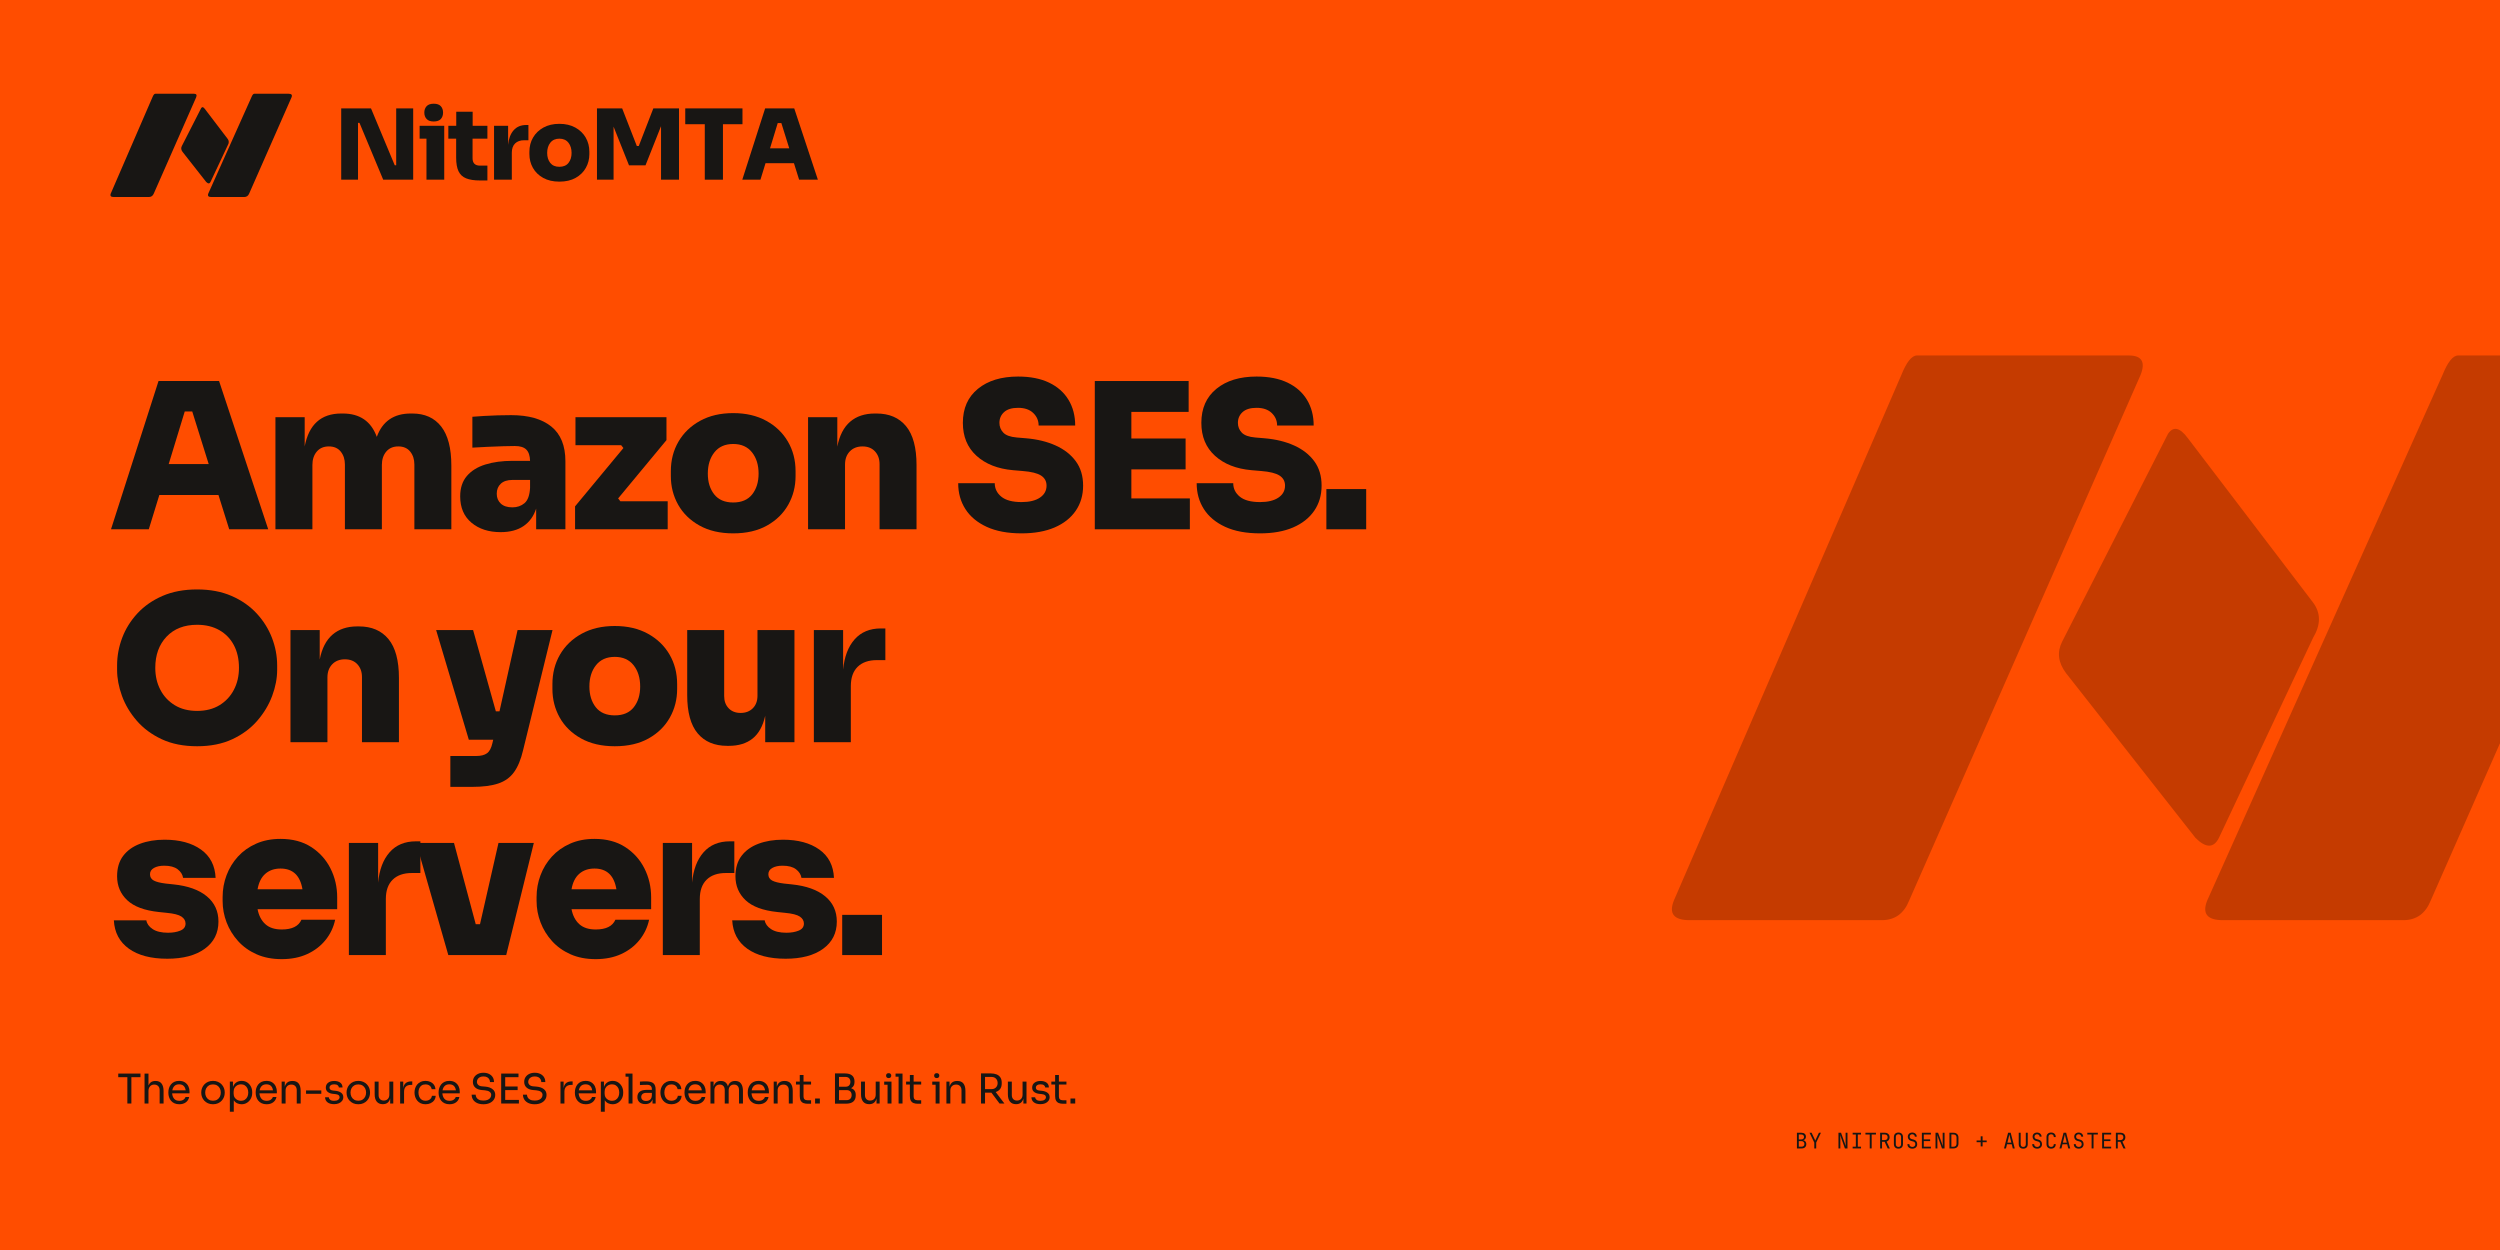
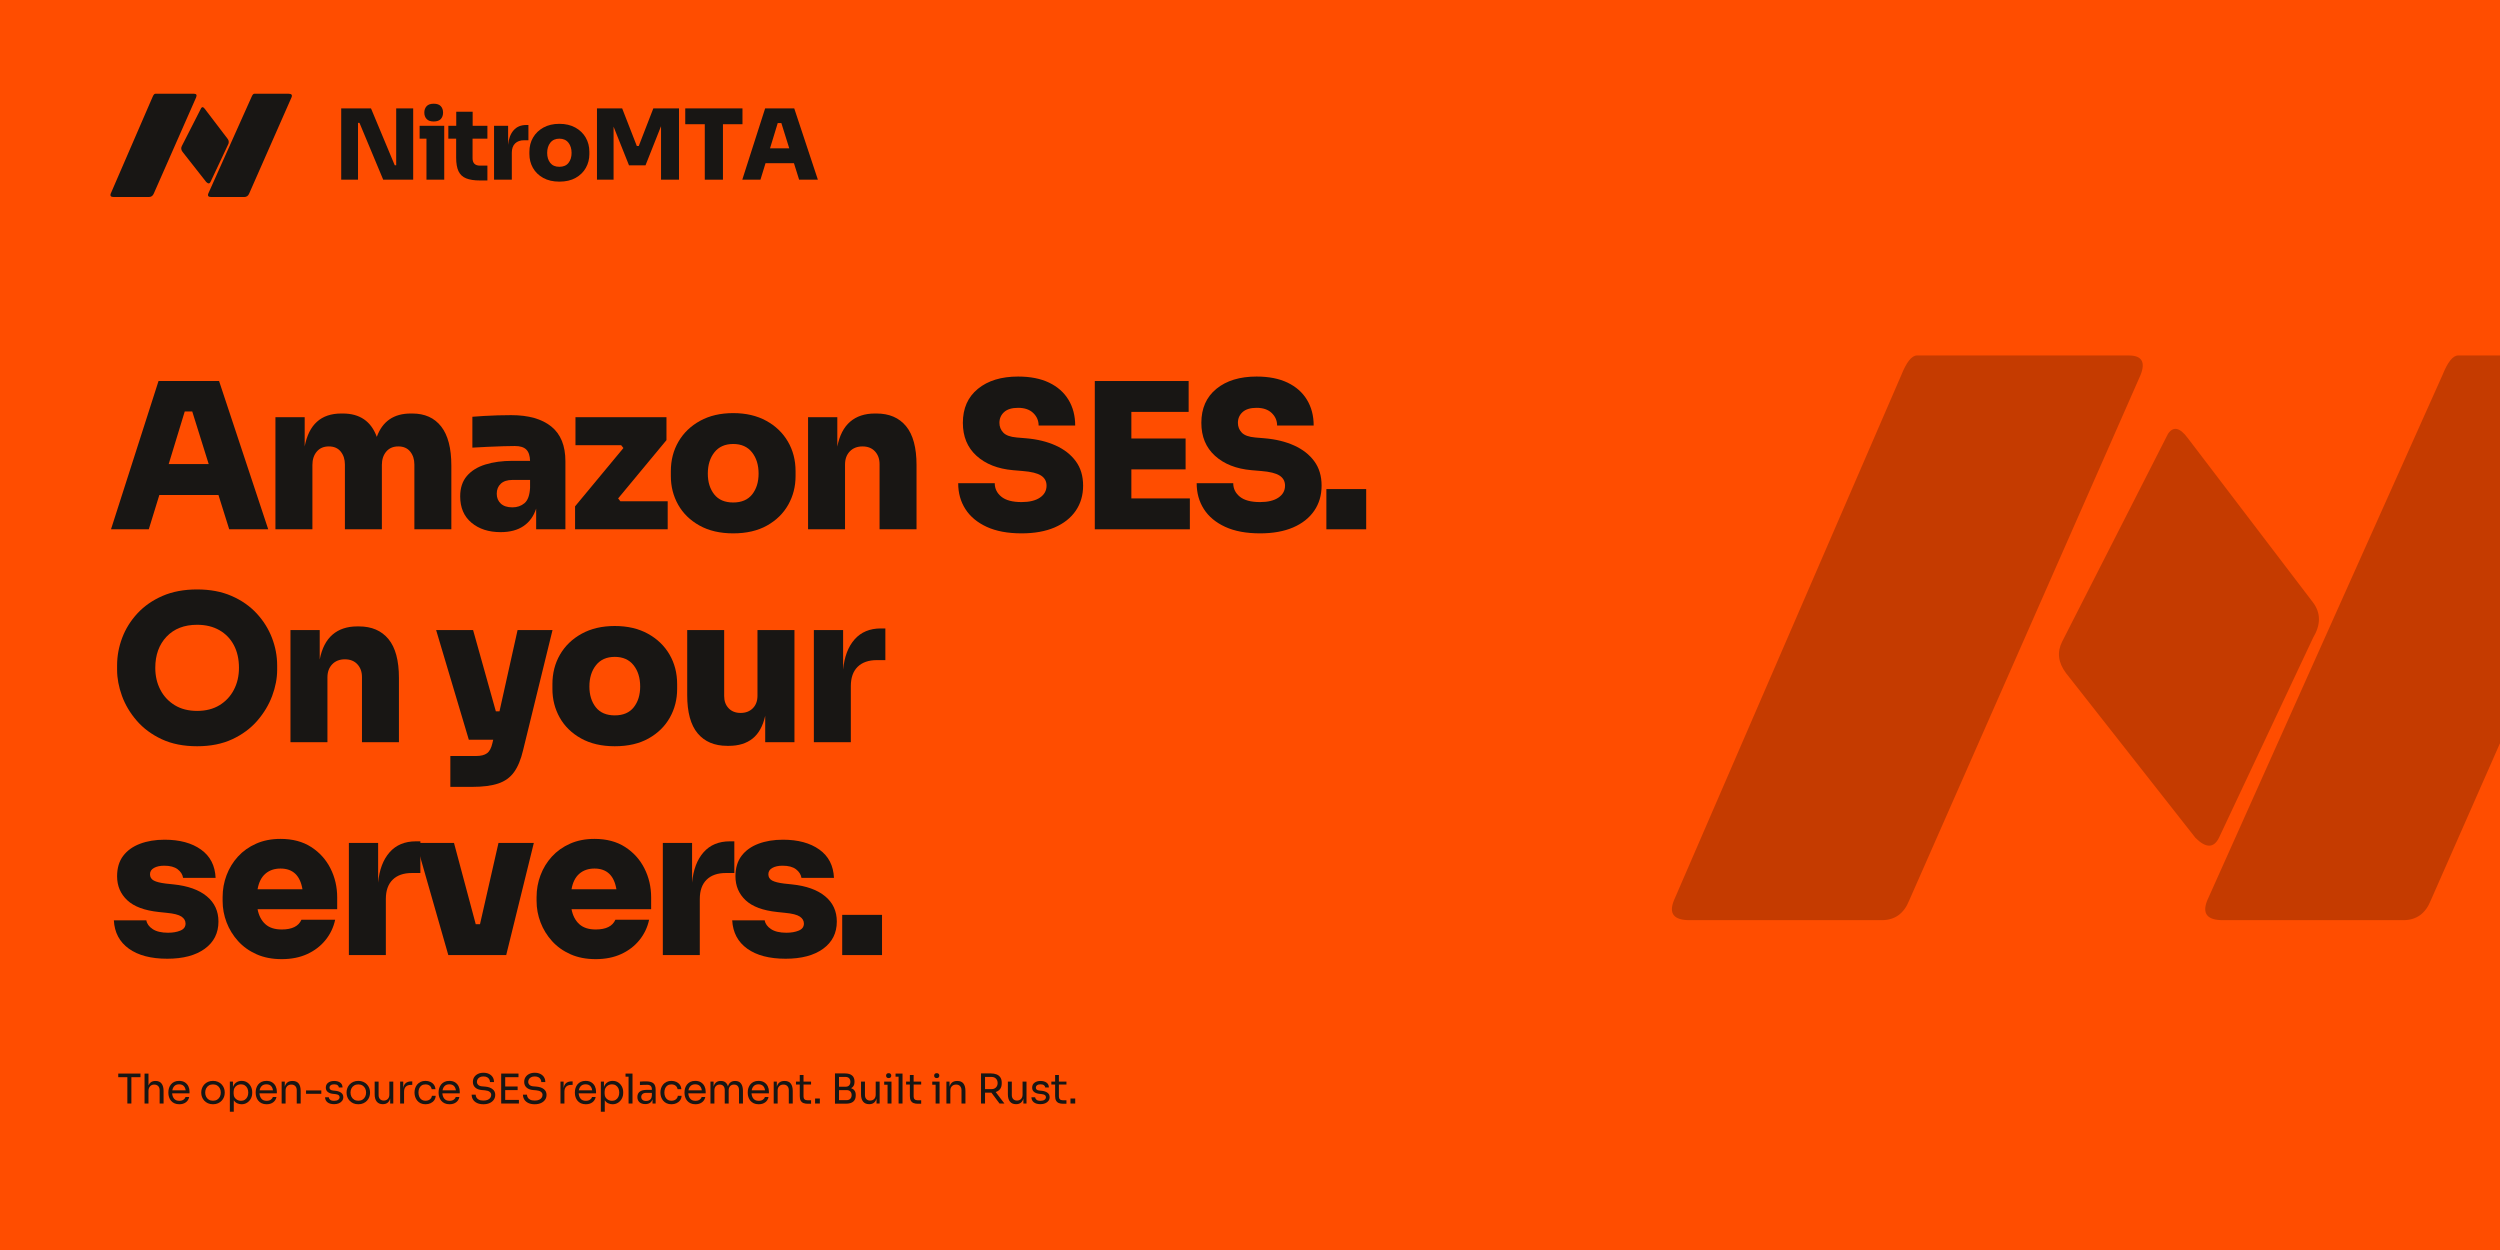
<svg xmlns="http://www.w3.org/2000/svg" width="1280" height="640" viewBox="0 0 1280 640" role="img" aria-labelledby="title">
  <path fill="#FF4D00" d="M0 0H1280V640H0Z" />
  <g transform="translate(853 182) scale(2.007812)" fill="#C53B00">
    <path d="M64 0H118Q123 0 121 5L62 139Q60 144 55 144H6Q0 144 2 139L60 5Q62 0 64 0Z" />
    <path d="M128 20Q130 17 133 21L165 63Q168 67 165 72L141 123Q139 127 135 123L102 81Q99 77 101 73Z" />
    <path d="M202 0H250Q256 0 254 5L195 139Q193 144 188 144H142Q136 144 138 139L198 5Q200 0 202 0Z" />
  </g>
  <g transform="translate(56 48) scale(0.3671875)" fill="#181614">
    <path d="M64 0H118Q123 0 121 5L62 139Q60 144 55 144H6Q0 144 2 139L60 5Q62 0 64 0Z" />
    <path d="M128 20Q130 17 133 21L165 63Q168 67 165 72L141 123Q139 127 135 123L102 81Q99 77 101 73Z" />
    <path d="M202 0H250Q256 0 254 5L195 139Q193 144 188 144H142Q136 144 138 139L198 5Q200 0 202 0Z" />
  </g>
  <g fill="#181614" transform="translate(171 92) scale(0.05 -0.05)">
    <path transform="translate(0.000 0)" d="M74 0V730H379L622 148H637V730H811V0H504L261 582H246V0Z" />
    <path transform="translate(855.000 0)" d="M166 596Q117 596 93.5 621.5Q70 647 70 687Q70 727 93.5 752.5Q117 778 166 778Q216 778 239.0 752.5Q262 727 262 687Q262 647 239.0 621.5Q216 596 166 596ZM92 0V420H22V552H274V0Z" />
    <path transform="translate(1167.000 0)" d="M329 -8Q239 -8 185.5 14.0Q132 36 108.0 87.0Q84 138 84 225V420H4V552H85V696H253V552H404V420H252V220Q252 144 328 144H404V-8Z" />
    <path transform="translate(1573.000 0)" d="M66 0V552H210V357Q219 452 266.5 506.0Q314 560 396 560H418V404H376Q315 404 281.5 371.0Q248 338 248 276V0Z" />
    <path transform="translate(1967.000 0)" d="M341 -20Q244 -20 175.0 18.5Q106 57 70.0 121.0Q34 185 34 262V286Q34 367 71.5 431.5Q109 496 178.0 534.0Q247 572 341 572Q435 572 504.0 534.0Q573 496 610.5 431.5Q648 367 648 286V262Q648 185 612.0 121.0Q576 57 507.5 18.5Q439 -20 341 -20ZM341 132Q403 132 434.5 172.0Q466 212 466 274Q466 338 433.5 379.0Q401 420 341 420Q281 420 248.5 379.0Q216 338 216 274Q216 212 247.5 172.0Q279 132 341 132Z" />
    <path transform="translate(2619.000 0)" d="M74 0V730H332L482 345H502L651 730H914V0H730V548L571 147H402L244 543V0Z" />
    <path transform="translate(3577.000 0)" d="M220 0V568H20V730H606V568H406V0Z" />
    <path transform="translate(4173.000 0)" d="M8 0 242 730H540L782 0H590L537 169H246L194 0ZM292 321H489L408 580H371Z" />
  </g>
  <g fill="#181614" transform="translate(56 271) scale(0.104 -0.104)">
    <path transform="translate(0.000 0)" d="M8 0 242 730H540L782 0H590L537 169H246L194 0ZM292 321H489L408 580H371Z" />
    <path transform="translate(751.538 0)" d="M66 0V552H210V408Q241 570 390 570H398Q523 570 565 455Q607 570 732 570H740Q832 570 882.0 506.0Q932 442 932 314V0H750V319Q750 357 729.5 382.5Q709 408 671 408Q633 408 611.5 382.5Q590 357 590 317V0H408V319Q408 357 387.5 382.5Q367 408 329 408Q291 408 269.5 382.5Q248 357 248 317V0Z" />
    <path transform="translate(1701.077 0)" d="M225 -14Q137 -14 81.5 32.5Q26 79 26 162Q26 224 59.0 262.5Q92 301 150.0 319.0Q208 337 283 337H370Q369 375 351.5 392.5Q334 410 295 410Q276 410 239.0 409.0Q202 408 161.0 406.0Q120 404 86 402V554Q110 556 143.0 558.0Q176 560 211.5 561.0Q247 562 277 562Q405 562 474.5 506.0Q544 450 544 335V0H400V102Q382 46 338.0 16.0Q294 -14 225 -14ZM283 108Q318 108 342.5 128.5Q367 149 370 204V243H283Q246 243 226.0 224.5Q206 206 206 175Q206 145 226.0 126.5Q246 108 283 108Z" />
    <path transform="translate(2262.615 0)" d="M30 0V113L268 400L257 414H32V552H480V439L242 152L253 138H486V0Z" />
    <path transform="translate(2730.154 0)" d="M341 -20Q244 -20 175.0 18.5Q106 57 70.0 121.0Q34 185 34 262V286Q34 367 71.5 431.5Q109 496 178.0 534.0Q247 572 341 572Q435 572 504.0 534.0Q573 496 610.5 431.5Q648 367 648 286V262Q648 185 612.0 121.0Q576 57 507.5 18.5Q439 -20 341 -20ZM341 132Q403 132 434.5 172.0Q466 212 466 274Q466 338 433.5 379.0Q401 420 341 420Q281 420 248.5 379.0Q216 338 216 274Q216 212 247.5 172.0Q279 132 341 132Z" />
    <path transform="translate(3373.692 0)" d="M66 0V552H210V407Q226 489 273.0 529.5Q320 570 395 570H403Q497 570 548.5 507.5Q600 445 600 316V0H418V321Q418 359 395.5 383.5Q373 408 334 408Q295 408 271.5 383.5Q248 359 248 319V0Z" />
    <path transform="translate(3991.231 0)" d="" />
    <path transform="translate(4156.769 0)" d="M334 -20Q232 -20 162.5 12.0Q93 44 57.5 99.5Q22 155 22 227H202Q202 187 234.5 160.5Q267 134 334 134Q392 134 424.5 156.0Q457 178 457 215Q457 247 430.0 264.5Q403 282 339 287L292 291Q179 301 112.0 362.0Q45 423 45 524Q45 631 119.0 691.5Q193 752 317 752Q407 752 469.5 722.0Q532 692 565.0 637.5Q598 583 598 511H418Q418 547 391.5 572.5Q365 598 317 598Q271 598 248.0 577.0Q225 556 225 524Q225 496 244.0 476.0Q263 456 310 452L357 448Q439 441 502.0 412.5Q565 384 601.0 335.0Q637 286 637 215Q637 144 600.5 91.0Q564 38 496.5 9.0Q429 -20 334 -20Z" />
    <path transform="translate(4777.308 0)" d="M74 0V730H536V578H254V447H521V295H254V152H542V0Z" />
    <path transform="translate(5330.846 0)" d="M334 -20Q232 -20 162.5 12.0Q93 44 57.5 99.5Q22 155 22 227H202Q202 187 234.5 160.5Q267 134 334 134Q392 134 424.5 156.0Q457 178 457 215Q457 247 430.0 264.5Q403 282 339 287L292 291Q179 301 112.0 362.0Q45 423 45 524Q45 631 119.0 691.5Q193 752 317 752Q407 752 469.5 722.0Q532 692 565.0 637.5Q598 583 598 511H418Q418 547 391.5 572.5Q365 598 317 598Q271 598 248.0 577.0Q225 556 225 524Q225 496 244.0 476.0Q263 456 310 452L357 448Q439 441 502.0 412.5Q565 384 601.0 335.0Q637 286 637 215Q637 144 600.5 91.0Q564 38 496.5 9.0Q429 -20 334 -20Z" />
    <path transform="translate(5951.385 0)" d="M40 0V198H236V0Z" />
  </g>
  <g fill="#181614" transform="translate(56 380) scale(0.104 -0.104)">
    <path transform="translate(0.000 0)" d="M432 -20Q332 -20 258.0 14.5Q184 49 135.0 105.5Q86 162 62.0 228.0Q38 294 38 356V378Q38 447 63.0 513.5Q88 580 138.0 634.0Q188 688 261.5 720.0Q335 752 432 752Q528 752 601.5 720.0Q675 688 725.0 634.0Q775 580 800.5 513.5Q826 447 826 378V356Q826 294 801.5 228.0Q777 162 728.0 105.5Q679 49 605.0 14.5Q531 -20 432 -20ZM432 154Q496 154 542.0 182.0Q588 210 613.0 258.0Q638 306 638 366Q638 430 613.0 477.5Q588 525 541.5 551.5Q495 578 432 578Q337 578 281.5 519.5Q226 461 226 366Q226 306 251.0 258.0Q276 210 322.0 182.0Q368 154 432 154Z" />
    <path transform="translate(825.538 0)" d="M66 0V552H210V407Q226 489 273.0 529.5Q320 570 395 570H403Q497 570 548.5 507.5Q600 445 600 316V0H418V321Q418 359 395.5 383.5Q373 408 334 408Q295 408 271.5 383.5Q248 359 248 319V0Z" />
    <path transform="translate(1443.077 0)" d="" />
    <path transform="translate(1608.615 0)" d="M161 12 0 552H182L294 152H312L401 552H573L428 -40Q412 -108 383.5 -147.5Q355 -187 305.5 -203.5Q256 -220 177 -220H70V-68H197Q232 -68 250.5 -54.5Q269 -41 277 -5L281 12Z" />
    <path transform="translate(2147.154 0)" d="M341 -20Q244 -20 175.0 18.5Q106 57 70.0 121.0Q34 185 34 262V286Q34 367 71.5 431.5Q109 496 178.0 534.0Q247 572 341 572Q435 572 504.0 534.0Q573 496 610.5 431.5Q648 367 648 286V262Q648 185 612.0 121.0Q576 57 507.5 18.5Q439 -20 341 -20ZM341 132Q403 132 434.5 172.0Q466 212 466 274Q466 338 433.5 379.0Q401 420 341 420Q281 420 248.5 379.0Q216 338 216 274Q216 212 247.5 172.0Q279 132 341 132Z" />
    <path transform="translate(2790.692 0)" d="M251 -18Q157 -18 105.5 43.5Q54 105 54 232V552H236V227Q236 190 258.0 167.0Q280 144 317 144Q354 144 377.0 167.0Q400 190 400 229V552H582V0H438V130Q421 54 376.0 18.0Q331 -18 259 -18Z" />
    <path transform="translate(3402.231 0)" d="M66 0V552H210V357Q219 452 266.5 506.0Q314 560 396 560H418V404H376Q315 404 281.5 371.0Q248 338 248 276V0Z" />
  </g>
  <g fill="#181614" transform="translate(56 489) scale(0.104 -0.104)">
    <path transform="translate(0.000 0)" d="M285 -18Q165 -18 96.0 31.5Q27 81 22 171H182Q186 146 213.0 128.0Q240 110 289 110Q324 110 349.5 120.5Q375 131 375 155Q375 176 355.0 189.5Q335 203 282 208L244 212Q138 223 88.0 270.0Q38 317 38 388Q38 449 68.0 488.5Q98 528 151.0 548.0Q204 568 272 568Q383 568 451.0 519.5Q519 471 523 380H363Q359 405 336.0 422.5Q313 440 270 440Q239 440 219.5 429.0Q200 418 200 398Q200 377 218.5 367.0Q237 357 278 352L316 348Q422 337 479.5 289.5Q537 242 537 165Q537 80 469.5 31.0Q402 -18 285 -18Z" />
    <path transform="translate(523.538 0)" d="M325 -20Q255 -20 201.0 4.0Q147 28 110.0 69.0Q73 110 53.5 161.0Q34 212 34 266V286Q34 342 53.5 393.5Q73 445 109.5 485.0Q146 525 199.0 548.5Q252 572 319 572Q408 572 470.0 532.0Q532 492 565.0 426.5Q598 361 598 284V226H206Q215 179 244.0 152.5Q273 126 325 126Q401 126 422 174H588Q576 118 540.5 74.0Q505 30 450.5 5.0Q396 -20 325 -20ZM319 426Q274 426 244.5 400.5Q215 375 206 324H427Q410 426 319 426Z" />
    <path transform="translate(1113.077 0)" d="M66 0V552H210V357Q219 452 266.5 506.0Q314 560 396 560H418V404H376Q315 404 281.5 371.0Q248 338 248 276V0Z" />
    <path transform="translate(1498.615 0)" d="M170 0 12 552H198L305 152H326L417 552H591L455 0Z" />
    <path transform="translate(2069.154 0)" d="M325 -20Q255 -20 201.0 4.0Q147 28 110.0 69.0Q73 110 53.5 161.0Q34 212 34 266V286Q34 342 53.5 393.5Q73 445 109.5 485.0Q146 525 199.0 548.5Q252 572 319 572Q408 572 470.0 532.0Q532 492 565.0 426.5Q598 361 598 284V226H206Q215 179 244.0 152.5Q273 126 325 126Q401 126 422 174H588Q576 118 540.5 74.0Q505 30 450.5 5.0Q396 -20 325 -20ZM319 426Q274 426 244.5 400.5Q215 375 206 324H427Q410 426 319 426Z" />
    <path transform="translate(2658.692 0)" d="M66 0V552H210V357Q219 452 266.5 506.0Q314 560 396 560H418V404H376Q315 404 281.5 371.0Q248 338 248 276V0Z" />
    <path transform="translate(3044.231 0)" d="M285 -18Q165 -18 96.0 31.5Q27 81 22 171H182Q186 146 213.0 128.0Q240 110 289 110Q324 110 349.5 120.5Q375 131 375 155Q375 176 355.0 189.5Q335 203 282 208L244 212Q138 223 88.0 270.0Q38 317 38 388Q38 449 68.0 488.5Q98 528 151.0 548.0Q204 568 272 568Q383 568 451.0 519.5Q519 471 523 380H363Q359 405 336.0 422.5Q313 440 270 440Q239 440 219.5 429.0Q200 418 200 398Q200 377 218.5 367.0Q237 357 278 352L316 348Q422 337 479.5 289.5Q537 242 537 165Q537 80 469.5 31.0Q402 -18 285 -18Z" />
    <path transform="translate(3567.769 0)" d="M40 0V198H236V0Z" />
  </g>
  <g fill="#181614" transform="translate(60 565) scale(0.021 -0.021)">
    <path transform="translate(0.000 0)" d="M248 0V642H26V730H568V642H346V0Z" />
    <path transform="translate(574.952 0)" d="M92 0V730H188V440Q210 493 251.5 521.5Q293 550 358 550H362Q458 550 507.0 486.5Q556 423 556 305V0H460V325Q460 390 423.5 426.0Q387 462 329 462Q265 462 226.5 419.5Q188 377 188 308V0Z" />
    <path transform="translate(1195.905 0)" d="M319 -18Q249 -18 198.0 6.0Q147 30 115.0 69.5Q83 109 67.5 158.0Q52 207 52 258V276Q52 328 67.5 377.0Q83 426 115.0 465.5Q147 505 196.5 528.5Q246 552 313 552Q400 552 456.5 514.5Q513 477 540.5 418.0Q568 359 568 292V249H144Q149 170 191.0 118.0Q233 66 319 66Q382 66 421.5 94.0Q461 122 469 159H559Q542 76 478.0 29.0Q414 -18 319 -18ZM313 468Q241 468 200.0 427.5Q159 387 148 321H474Q465 389 425.0 428.5Q385 468 313 468Z" />
    <path transform="translate(1788.857 0)" d="" />
    <path transform="translate(1997.810 0)" d="M338 -18Q268 -18 215.0 6.0Q162 30 125.5 69.5Q89 109 70.5 158.0Q52 207 52 258V276Q52 327 71.0 376.5Q90 426 127.0 465.5Q164 505 217.0 528.5Q270 552 338 552Q406 552 459.0 528.5Q512 505 549.0 465.5Q586 426 605.0 376.5Q624 327 624 276V258Q624 207 605.5 158.0Q587 109 550.5 69.5Q514 30 461.0 6.0Q408 -18 338 -18ZM338 68Q398 68 440.5 94.5Q483 121 505.5 166.0Q528 211 528 267Q528 324 505.0 369.0Q482 414 439.5 440.0Q397 466 338 466Q280 466 237.0 440.0Q194 414 171.0 369.0Q148 324 148 267Q148 211 170.5 166.0Q193 121 235.5 94.5Q278 68 338 68Z" />
    <path transform="translate(2654.762 0)" d="M92 -200V534H168V403Q195 480 252.0 516.0Q309 552 380 552Q458 552 515.5 514.0Q573 476 605.0 413.5Q637 351 637 276V258Q637 183 604.0 120.5Q571 58 512.5 20.0Q454 -18 378 -18Q323 -18 272.0 5.0Q221 28 188 80V-200ZM363 66Q417 66 457.0 91.5Q497 117 519.0 162.5Q541 208 541 267Q541 327 519.0 372.0Q497 417 457.0 442.5Q417 468 363 468Q315 468 274.0 446.5Q233 425 208.5 384.5Q184 344 184 287V241Q184 186 209.0 147.0Q234 108 275.0 87.0Q316 66 363 66Z" />
    <path transform="translate(3324.714 0)" d="M319 -18Q249 -18 198.0 6.0Q147 30 115.0 69.5Q83 109 67.5 158.0Q52 207 52 258V276Q52 328 67.5 377.0Q83 426 115.0 465.5Q147 505 196.5 528.5Q246 552 313 552Q400 552 456.5 514.5Q513 477 540.5 418.0Q568 359 568 292V249H144Q149 170 191.0 118.0Q233 66 319 66Q382 66 421.5 94.0Q461 122 469 159H559Q542 76 478.0 29.0Q414 -18 319 -18ZM313 468Q241 468 200.0 427.5Q159 387 148 321H474Q465 389 425.0 428.5Q385 468 313 468Z" />
    <path transform="translate(3917.667 0)" d="M92 0V534H168V410Q186 478 232.5 514.0Q279 550 354 550H358Q459 550 507.5 487.0Q556 424 556 305V0H460V325Q460 387 425.0 424.5Q390 462 329 462Q266 462 227.0 423.0Q188 384 188 319V0Z" />
    <path transform="translate(4538.619 0)" d="M66 237V319H438V237Z" />
    <path transform="translate(5023.571 0)" d="M267 -16Q162 -16 104.5 29.0Q47 74 45 152H135Q137 121 166.5 93.5Q196 66 267 66Q331 66 365.0 91.5Q399 117 399 154Q399 187 374.0 205.5Q349 224 293 230L235 236Q159 244 111.0 281.5Q63 319 63 387Q63 464 120.0 507.0Q177 550 267 550Q357 550 413.0 510.0Q469 470 471 391H381Q380 423 351.5 445.5Q323 468 267 468Q211 468 182.0 445.0Q153 422 153 387Q153 357 173.5 339.0Q194 321 241 316L299 310Q385 301 437.0 262.5Q489 224 489 154Q489 104 460.5 65.5Q432 27 382.0 5.5Q332 -16 267 -16Z" />
    <path transform="translate(5540.524 0)" d="M338 -18Q268 -18 215.0 6.0Q162 30 125.5 69.5Q89 109 70.5 158.0Q52 207 52 258V276Q52 327 71.0 376.5Q90 426 127.0 465.5Q164 505 217.0 528.5Q270 552 338 552Q406 552 459.0 528.5Q512 505 549.0 465.5Q586 426 605.0 376.5Q624 327 624 276V258Q624 207 605.5 158.0Q587 109 550.5 69.5Q514 30 461.0 6.0Q408 -18 338 -18ZM338 68Q398 68 440.5 94.5Q483 121 505.5 166.0Q528 211 528 267Q528 324 505.0 369.0Q482 414 439.5 440.0Q397 466 338 466Q280 466 237.0 440.0Q194 414 171.0 369.0Q148 324 148 267Q148 211 170.5 166.0Q193 121 235.5 94.5Q278 68 338 68Z" />
    <path transform="translate(6197.476 0)" d="M277 -16Q182 -16 131.0 46.0Q80 108 80 225V535H176V206Q176 143 210.0 107.5Q244 72 302 72Q362 72 400.0 110.5Q438 149 438 216V535H534V0H458V123Q440 55 396.0 19.5Q352 -16 281 -16Z" />
    <path transform="translate(6806.429 0)" d="M92 0V534H168V374Q180 460 231.0 500.0Q282 540 370 540H388V454H354Q274 454 231.0 411.5Q188 369 188 289V0Z" />
    <path transform="translate(7197.381 0)" d="M321 -18Q252 -18 201.5 6.0Q151 30 118.0 70.5Q85 111 68.5 160.0Q52 209 52 258V276Q52 327 68.5 376.0Q85 425 118.5 464.5Q152 504 202.0 528.0Q252 552 319 552Q386 552 439.5 527.0Q493 502 525.5 456.5Q558 411 562 349H470Q463 399 424.0 432.5Q385 466 319 466Q262 466 224.0 440.0Q186 414 167.0 369.0Q148 324 148 267Q148 212 167.0 166.5Q186 121 224.5 94.5Q263 68 321 68Q388 68 429.0 102.5Q470 137 476 188H568Q565 125 531.5 79.0Q498 33 443.5 7.5Q389 -18 321 -18Z" />
    <path transform="translate(7784.333 0)" d="M319 -18Q249 -18 198.0 6.0Q147 30 115.0 69.5Q83 109 67.5 158.0Q52 207 52 258V276Q52 328 67.5 377.0Q83 426 115.0 465.5Q147 505 196.5 528.5Q246 552 313 552Q400 552 456.5 514.5Q513 477 540.5 418.0Q568 359 568 292V249H144Q149 170 191.0 118.0Q233 66 319 66Q382 66 421.5 94.0Q461 122 469 159H559Q542 76 478.0 29.0Q414 -18 319 -18ZM313 468Q241 468 200.0 427.5Q159 387 148 321H474Q465 389 425.0 428.5Q385 468 313 468Z" />
    <path transform="translate(8377.286 0)" d="" />
    <path transform="translate(8586.238 0)" d="M343 -18Q252 -18 188.0 12.0Q124 42 90.0 95.0Q56 148 56 215H154Q154 182 171.5 149.0Q189 116 230.5 94.0Q272 72 343 72Q409 72 451.0 91.5Q493 111 513.0 142.5Q533 174 533 211Q533 256 494.0 285.5Q455 315 380 322L299 329Q202 337 144.0 389.0Q86 441 86 526Q86 593 118.5 643.0Q151 693 209.0 721.5Q267 750 344 750Q420 750 478.0 722.0Q536 694 568.5 643.5Q601 593 601 523H503Q503 558 486.5 589.0Q470 620 435.0 640.0Q400 660 344 660Q290 660 254.5 641.0Q219 622 201.5 591.5Q184 561 184 526Q184 486 215.0 455.0Q246 424 307 419L388 412Q500 402 565.5 350.5Q631 299 631 211Q631 144 595.0 92.0Q559 40 494.0 11.0Q429 -18 343 -18Z" />
    <path transform="translate(9256.190 0)" d="M106 0V730H528V642H204V415H507V327H204V88H538V0Z" />
    <path transform="translate(9837.143 0)" d="M343 -18Q252 -18 188.0 12.0Q124 42 90.0 95.0Q56 148 56 215H154Q154 182 171.5 149.0Q189 116 230.5 94.0Q272 72 343 72Q409 72 451.0 91.5Q493 111 513.0 142.5Q533 174 533 211Q533 256 494.0 285.5Q455 315 380 322L299 329Q202 337 144.0 389.0Q86 441 86 526Q86 593 118.5 643.0Q151 693 209.0 721.5Q267 750 344 750Q420 750 478.0 722.0Q536 694 568.5 643.5Q601 593 601 523H503Q503 558 486.5 589.0Q470 620 435.0 640.0Q400 660 344 660Q290 660 254.5 641.0Q219 622 201.5 591.5Q184 561 184 526Q184 486 215.0 455.0Q246 424 307 419L388 412Q500 402 565.5 350.5Q631 299 631 211Q631 144 595.0 92.0Q559 40 494.0 11.0Q429 -18 343 -18Z" />
    <path transform="translate(10507.095 0)" d="" />
    <path transform="translate(10716.048 0)" d="M92 0V534H168V374Q180 460 231.0 500.0Q282 540 370 540H388V454H354Q274 454 231.0 411.5Q188 369 188 289V0Z" />
    <path transform="translate(11107.000 0)" d="M319 -18Q249 -18 198.0 6.0Q147 30 115.0 69.5Q83 109 67.5 158.0Q52 207 52 258V276Q52 328 67.5 377.0Q83 426 115.0 465.5Q147 505 196.5 528.5Q246 552 313 552Q400 552 456.5 514.5Q513 477 540.5 418.0Q568 359 568 292V249H144Q149 170 191.0 118.0Q233 66 319 66Q382 66 421.5 94.0Q461 122 469 159H559Q542 76 478.0 29.0Q414 -18 319 -18ZM313 468Q241 468 200.0 427.5Q159 387 148 321H474Q465 389 425.0 428.5Q385 468 313 468Z" />
    <path transform="translate(11699.952 0)" d="M92 -200V534H168V403Q195 480 252.0 516.0Q309 552 380 552Q458 552 515.5 514.0Q573 476 605.0 413.5Q637 351 637 276V258Q637 183 604.0 120.5Q571 58 512.5 20.0Q454 -18 378 -18Q323 -18 272.0 5.0Q221 28 188 80V-200ZM363 66Q417 66 457.0 91.5Q497 117 519.0 162.5Q541 208 541 267Q541 327 519.0 372.0Q497 417 457.0 442.5Q417 468 363 468Q315 468 274.0 446.5Q233 425 208.5 384.5Q184 344 184 287V241Q184 186 209.0 147.0Q234 108 275.0 87.0Q316 66 363 66Z" />
    <path transform="translate(12369.905 0)" d="M98 0V654H24V730H194V0Z" />
    <path transform="translate(12636.857 0)" d="M240 -14Q149 -14 97.5 31.5Q46 77 46 160Q46 245 103.0 288.5Q160 332 264 332H399V345Q399 456 287 456Q241 456 191.0 454.0Q141 452 108 450V534Q140 537 179.5 538.5Q219 540 255 540Q378 540 434.5 495.0Q491 450 491 338V0H415V106Q379 -14 240 -14ZM260 62Q294 62 325.0 74.5Q356 87 376.5 116.5Q397 146 399 198V260H260Q202 260 171.0 232.0Q140 204 140 160Q140 116 171.0 89.0Q202 62 260 62Z" />
    <path transform="translate(13192.810 0)" d="M321 -18Q252 -18 201.5 6.0Q151 30 118.0 70.5Q85 111 68.5 160.0Q52 209 52 258V276Q52 327 68.5 376.0Q85 425 118.5 464.5Q152 504 202.0 528.0Q252 552 319 552Q386 552 439.5 527.0Q493 502 525.5 456.5Q558 411 562 349H470Q463 399 424.0 432.5Q385 466 319 466Q262 466 224.0 440.0Q186 414 167.0 369.0Q148 324 148 267Q148 212 167.0 166.5Q186 121 224.5 94.5Q263 68 321 68Q388 68 429.0 102.5Q470 137 476 188H568Q565 125 531.5 79.0Q498 33 443.5 7.5Q389 -18 321 -18Z" />
    <path transform="translate(13779.762 0)" d="M319 -18Q249 -18 198.0 6.0Q147 30 115.0 69.5Q83 109 67.5 158.0Q52 207 52 258V276Q52 328 67.5 377.0Q83 426 115.0 465.5Q147 505 196.5 528.5Q246 552 313 552Q400 552 456.5 514.5Q513 477 540.5 418.0Q568 359 568 292V249H144Q149 170 191.0 118.0Q233 66 319 66Q382 66 421.5 94.0Q461 122 469 159H559Q542 76 478.0 29.0Q414 -18 319 -18ZM313 468Q241 468 200.0 427.5Q159 387 148 321H474Q465 389 425.0 428.5Q385 468 313 468Z" />
    <path transform="translate(14372.714 0)" d="M92 0V534H168V411Q185 478 228.5 514.0Q272 550 342 550H346Q414 550 457.0 516.0Q500 482 518 418Q537 482 580.5 516.0Q624 550 692 550H696Q791 550 837.5 485.5Q884 421 884 305V0H788V326Q788 391 756.0 426.5Q724 462 667 462Q608 462 572.0 424.5Q536 387 536 320V0H440V326Q440 391 408.0 426.5Q376 462 319 462Q260 462 224.0 424.5Q188 387 188 320V0Z" />
    <path transform="translate(15321.667 0)" d="M319 -18Q249 -18 198.0 6.0Q147 30 115.0 69.5Q83 109 67.5 158.0Q52 207 52 258V276Q52 328 67.5 377.0Q83 426 115.0 465.5Q147 505 196.5 528.5Q246 552 313 552Q400 552 456.5 514.5Q513 477 540.5 418.0Q568 359 568 292V249H144Q149 170 191.0 118.0Q233 66 319 66Q382 66 421.5 94.0Q461 122 469 159H559Q542 76 478.0 29.0Q414 -18 319 -18ZM313 468Q241 468 200.0 427.5Q159 387 148 321H474Q465 389 425.0 428.5Q385 468 313 468Z" />
    <path transform="translate(15914.619 0)" d="M92 0V534H168V410Q186 478 232.5 514.0Q279 550 354 550H358Q459 550 507.5 487.0Q556 424 556 305V0H460V325Q460 387 425.0 424.5Q390 462 329 462Q266 462 227.0 423.0Q188 384 188 319V0Z" />
    <path transform="translate(16535.571 0)" d="M300 -6Q240 -6 196.5 11.0Q153 28 129.5 69.5Q106 111 106 182V462H14V534H106V696H198V534H382V462H198V170Q198 127 221.5 103.5Q245 80 288 80H382V-6Z" />
    <path transform="translate(16942.524 0)" d="M73 0V122H189V0Z" />
    <path transform="translate(17185.476 0)" d="" />
    <path transform="translate(17394.429 0)" d="M106 -4V734H344Q464 734 523.0 683.5Q582 633 582 538V524Q582 467 560.0 430.5Q538 394 499 374Q551 356 581.5 316.5Q612 277 612 210V196Q612 100 553.0 48.0Q494 -4 374 -4ZM361 648H204V409H361Q423 409 452.5 442.5Q482 476 482 528Q482 581 452.5 614.5Q423 648 361 648ZM388 327H204V82H388Q447 82 479.5 115.5Q512 149 512 205Q512 262 480.0 294.5Q448 327 388 327Z" />
    <path transform="translate(18055.381 0)" d="M277 -16Q182 -16 131.0 46.0Q80 108 80 225V535H176V206Q176 143 210.0 107.5Q244 72 302 72Q362 72 400.0 110.5Q438 149 438 216V535H534V0H458V123Q440 55 396.0 19.5Q352 -16 281 -16Z" />
    <path transform="translate(18664.333 0)" d="M145 620Q113 620 97.5 637.0Q82 654 82 680Q82 706 97.5 723.0Q113 740 145 740Q177 740 192.5 723.0Q208 706 208 680Q208 654 192.5 637.0Q177 620 145 620ZM118 0V458H36V534H214V0Z" />
    <path transform="translate(18953.286 0)" d="M98 0V654H24V730H194V0Z" />
    <path transform="translate(19220.238 0)" d="M300 -6Q240 -6 196.5 11.0Q153 28 129.5 69.5Q106 111 106 182V462H14V534H106V696H198V534H382V462H198V170Q198 127 221.5 103.5Q245 80 288 80H382V-6Z" />
    <path transform="translate(19627.190 0)" d="" />
    <path transform="translate(19836.143 0)" d="M145 620Q113 620 97.5 637.0Q82 654 82 680Q82 706 97.5 723.0Q113 740 145 740Q177 740 192.5 723.0Q208 706 208 680Q208 654 192.5 637.0Q177 620 145 620ZM118 0V458H36V534H214V0Z" />
    <path transform="translate(20125.095 0)" d="M92 0V534H168V410Q186 478 232.5 514.0Q279 550 354 550H358Q459 550 507.5 487.0Q556 424 556 305V0H460V325Q460 387 425.0 424.5Q390 462 329 462Q266 462 227.0 423.0Q188 384 188 319V0Z" />
    <path transform="translate(20746.048 0)" d="" />
    <path transform="translate(20955.000 0)" d="M106 0V734H345Q425 734 485.0 710.0Q545 686 578.0 636.0Q611 586 611 507V491Q611 405 571.5 353.5Q532 302 464 280L676 0H557L360 264Q353 264 345 264H204V0ZM363 648H204V351H363Q431 351 471.0 393.0Q511 435 511 499Q511 564 471.0 606.0Q431 648 363 648Z" />
    <path transform="translate(21635.952 0)" d="M277 -16Q182 -16 131.0 46.0Q80 108 80 225V535H176V206Q176 143 210.0 107.5Q244 72 302 72Q362 72 400.0 110.5Q438 149 438 216V535H534V0H458V123Q440 55 396.0 19.5Q352 -16 281 -16Z" />
    <path transform="translate(22244.905 0)" d="M267 -16Q162 -16 104.5 29.0Q47 74 45 152H135Q137 121 166.5 93.5Q196 66 267 66Q331 66 365.0 91.5Q399 117 399 154Q399 187 374.0 205.5Q349 224 293 230L235 236Q159 244 111.0 281.5Q63 319 63 387Q63 464 120.0 507.0Q177 550 267 550Q357 550 413.0 510.0Q469 470 471 391H381Q380 423 351.5 445.5Q323 468 267 468Q211 468 182.0 445.0Q153 422 153 387Q153 357 173.5 339.0Q194 321 241 316L299 310Q385 301 437.0 262.5Q489 224 489 154Q489 104 460.5 65.5Q432 27 382.0 5.5Q332 -16 267 -16Z" />
    <path transform="translate(22761.857 0)" d="M300 -6Q240 -6 196.5 11.0Q153 28 129.5 69.5Q106 111 106 182V462H14V534H106V696H198V534H382V462H198V170Q198 127 221.5 103.5Q245 80 288 80H382V-6Z" />
    <path transform="translate(23168.810 0)" d="M73 0V122H189V0Z" />
  </g>
-   <g fill="#181614" transform="translate(919 588) scale(0.011 -0.011)">
-     <path transform="translate(0.000 0)" d="M93 0V730H300Q400 730 456.5 680.0Q513 630 513 541Q513 485 477.5 440.0Q442 395 385 384V381Q428 376 460.5 351.0Q493 326 511.5 287.5Q530 249 530 203Q530 109 472.5 54.5Q415 0 315 0ZM181 419H299Q357 419 390.5 450.0Q424 481 424 534Q424 587 391.0 618.0Q358 649 300 649H181ZM181 81H305Q368 81 404.5 114.5Q441 148 441 206Q441 266 404.5 303.5Q368 341 305 341H181Z" />
-     <path transform="translate(645.455 0)" d="M255 0V273L35 730H131L273 430Q285 405 292.0 387.5Q299 370 301 362Q303 370 310.5 387.5Q318 405 330 430L472 730H565L345 273V0Z" />
-     <path transform="translate(1290.909 0)" d="" />
-     <path transform="translate(1936.364 0)" d="M90 0V730H210L433 105Q431 130 428.5 166.5Q426 203 424.5 243.5Q423 284 423 320V730H510V0H390L168 625Q170 601 172.0 564.5Q174 528 175.5 487.5Q177 447 177 410V0Z" />
-     <path transform="translate(2581.818 0)" d="M105 0V82H254V648H105V730H495V648H346V82H495V0Z" />
-     <path transform="translate(3227.273 0)" d="M255 0V648H55V730H545V648H345V0Z" />
-     <path transform="translate(3872.727 0)" d="M93 0V730H318Q383 730 432.0 703.5Q481 677 508.0 630.0Q535 583 535 520Q535 446 497.0 393.0Q459 340 396 319L545 0H446L303 310H182V0ZM182 391H318Q374 391 408.0 426.5Q442 462 442 520Q442 579 408.0 614.0Q374 649 318 649H182Z" />
-     <path transform="translate(4518.182 0)" d="M300 -10Q202 -10 145.0 47.0Q88 104 88 210V520Q88 626 145.0 683.0Q202 740 300 740Q398 740 455.0 683.0Q512 626 512 521V210Q512 104 455.0 47.0Q398 -10 300 -10ZM300 71Q359 71 390.5 104.5Q422 138 422 200V530Q422 592 390.5 625.5Q359 659 300 659Q242 659 210.0 625.5Q178 592 178 530V200Q178 138 210.0 104.5Q242 71 300 71Z" />
-     <path transform="translate(5163.636 0)" d="M304 -10Q198 -10 135.0 46.0Q72 102 72 200H162Q162 139 201.0 104.5Q240 70 304 70Q366 70 403.0 106.0Q440 142 440 200Q440 244 416.5 276.5Q393 309 349 321L238 352Q169 372 129.5 423.5Q90 475 90 545Q90 603 116.0 647.0Q142 691 189.0 715.5Q236 740 297 740Q359 740 406.5 715.5Q454 691 481.0 647.5Q508 604 508 547H418Q418 597 384.0 628.5Q350 660 297 660Q244 660 211.0 628.5Q178 597 178 547Q178 507 199.5 478.5Q221 450 260 439L374 407Q447 387 487.5 331.5Q528 276 528 200Q528 104 467.0 47.0Q406 -10 304 -10Z" />
-     <path transform="translate(5809.091 0)" d="M100 0V730H520V648H189V422H485V342H189V82H520V0Z" />
-     <path transform="translate(6454.545 0)" d="M90 0V730H210L433 105Q431 130 428.5 166.5Q426 203 424.5 243.5Q423 284 423 320V730H510V0H390L168 625Q170 601 172.0 564.5Q174 528 175.5 487.5Q177 447 177 410V0Z" />
-     <path transform="translate(7100.000 0)" d="M92 0V730H281Q352 730 403.5 703.0Q455 676 483.5 627.0Q512 578 512 511V220Q512 153 483.5 103.5Q455 54 403.5 27.0Q352 0 281 0ZM182 80H281Q347 80 384.5 117.0Q422 154 422 220V511Q422 576 384.5 613.0Q347 650 281 650H182Z" />
-     <path transform="translate(7745.455 0)" d="" />
-     <path transform="translate(8390.909 0)" d="M256 95V290H65V370H256V565H344V370H535V290H344V95Z" />
-     <path transform="translate(9036.364 0)" d="" />
-     <path transform="translate(9681.818 0)" d="M50 0 240 730H361L550 0H459L411 194H190L142 0ZM208 270H392L336 495Q320 559 311.0 602.0Q302 645 300 658Q298 645 289.0 602.0Q280 559 264 496Z" />
-     <path transform="translate(10327.273 0)" d="M300 -10Q198 -10 144.0 46.5Q90 103 90 200V730H180V200Q180 140 209.5 105.0Q239 70 300 70Q360 70 390.0 105.0Q420 140 420 200V730H510V200Q510 102 456.5 46.0Q403 -10 300 -10Z" />
-     <path transform="translate(10972.727 0)" d="M304 -10Q198 -10 135.0 46.0Q72 102 72 200H162Q162 139 201.0 104.5Q240 70 304 70Q366 70 403.0 106.0Q440 142 440 200Q440 244 416.5 276.5Q393 309 349 321L238 352Q169 372 129.5 423.5Q90 475 90 545Q90 603 116.0 647.0Q142 691 189.0 715.5Q236 740 297 740Q359 740 406.5 715.5Q454 691 481.0 647.5Q508 604 508 547H418Q418 597 384.0 628.5Q350 660 297 660Q244 660 211.0 628.5Q178 597 178 547Q178 507 199.5 478.5Q221 450 260 439L374 407Q447 387 487.5 331.5Q528 276 528 200Q528 104 467.0 47.0Q406 -10 304 -10Z" />
-     <path transform="translate(11618.182 0)" d="M308 -10Q208 -10 150.0 46.0Q92 102 92 200V530Q92 628 150.0 684.0Q208 740 308 740Q406 740 464.0 683.5Q522 627 522 530H432Q432 592 399.5 625.5Q367 659 308 659Q249 659 215.5 625.5Q182 592 182 530V200Q182 138 215.5 104.5Q249 71 308 71Q367 71 399.5 104.5Q432 138 432 200H522Q522 103 464.0 46.5Q406 -10 308 -10Z" />
-     <path transform="translate(12263.636 0)" d="M50 0 240 730H361L550 0H459L411 194H190L142 0ZM208 270H392L336 495Q320 559 311.0 602.0Q302 645 300 658Q298 645 289.0 602.0Q280 559 264 496Z" />
-     <path transform="translate(12909.091 0)" d="M304 -10Q198 -10 135.0 46.0Q72 102 72 200H162Q162 139 201.0 104.5Q240 70 304 70Q366 70 403.0 106.0Q440 142 440 200Q440 244 416.5 276.5Q393 309 349 321L238 352Q169 372 129.5 423.5Q90 475 90 545Q90 603 116.0 647.0Q142 691 189.0 715.5Q236 740 297 740Q359 740 406.5 715.5Q454 691 481.0 647.5Q508 604 508 547H418Q418 597 384.0 628.5Q350 660 297 660Q244 660 211.0 628.5Q178 597 178 547Q178 507 199.5 478.5Q221 450 260 439L374 407Q447 387 487.5 331.5Q528 276 528 200Q528 104 467.0 47.0Q406 -10 304 -10Z" />
-     <path transform="translate(13554.545 0)" d="M255 0V648H55V730H545V648H345V0Z" />
-     <path transform="translate(14200.000 0)" d="M100 0V730H520V648H189V422H485V342H189V82H520V0Z" />
-     <path transform="translate(14845.455 0)" d="M93 0V730H318Q383 730 432.0 703.5Q481 677 508.0 630.0Q535 583 535 520Q535 446 497.0 393.0Q459 340 396 319L545 0H446L303 310H182V0ZM182 391H318Q374 391 408.0 426.5Q442 462 442 520Q442 579 408.0 614.0Q374 649 318 649H182Z" />
-   </g>
</svg>
